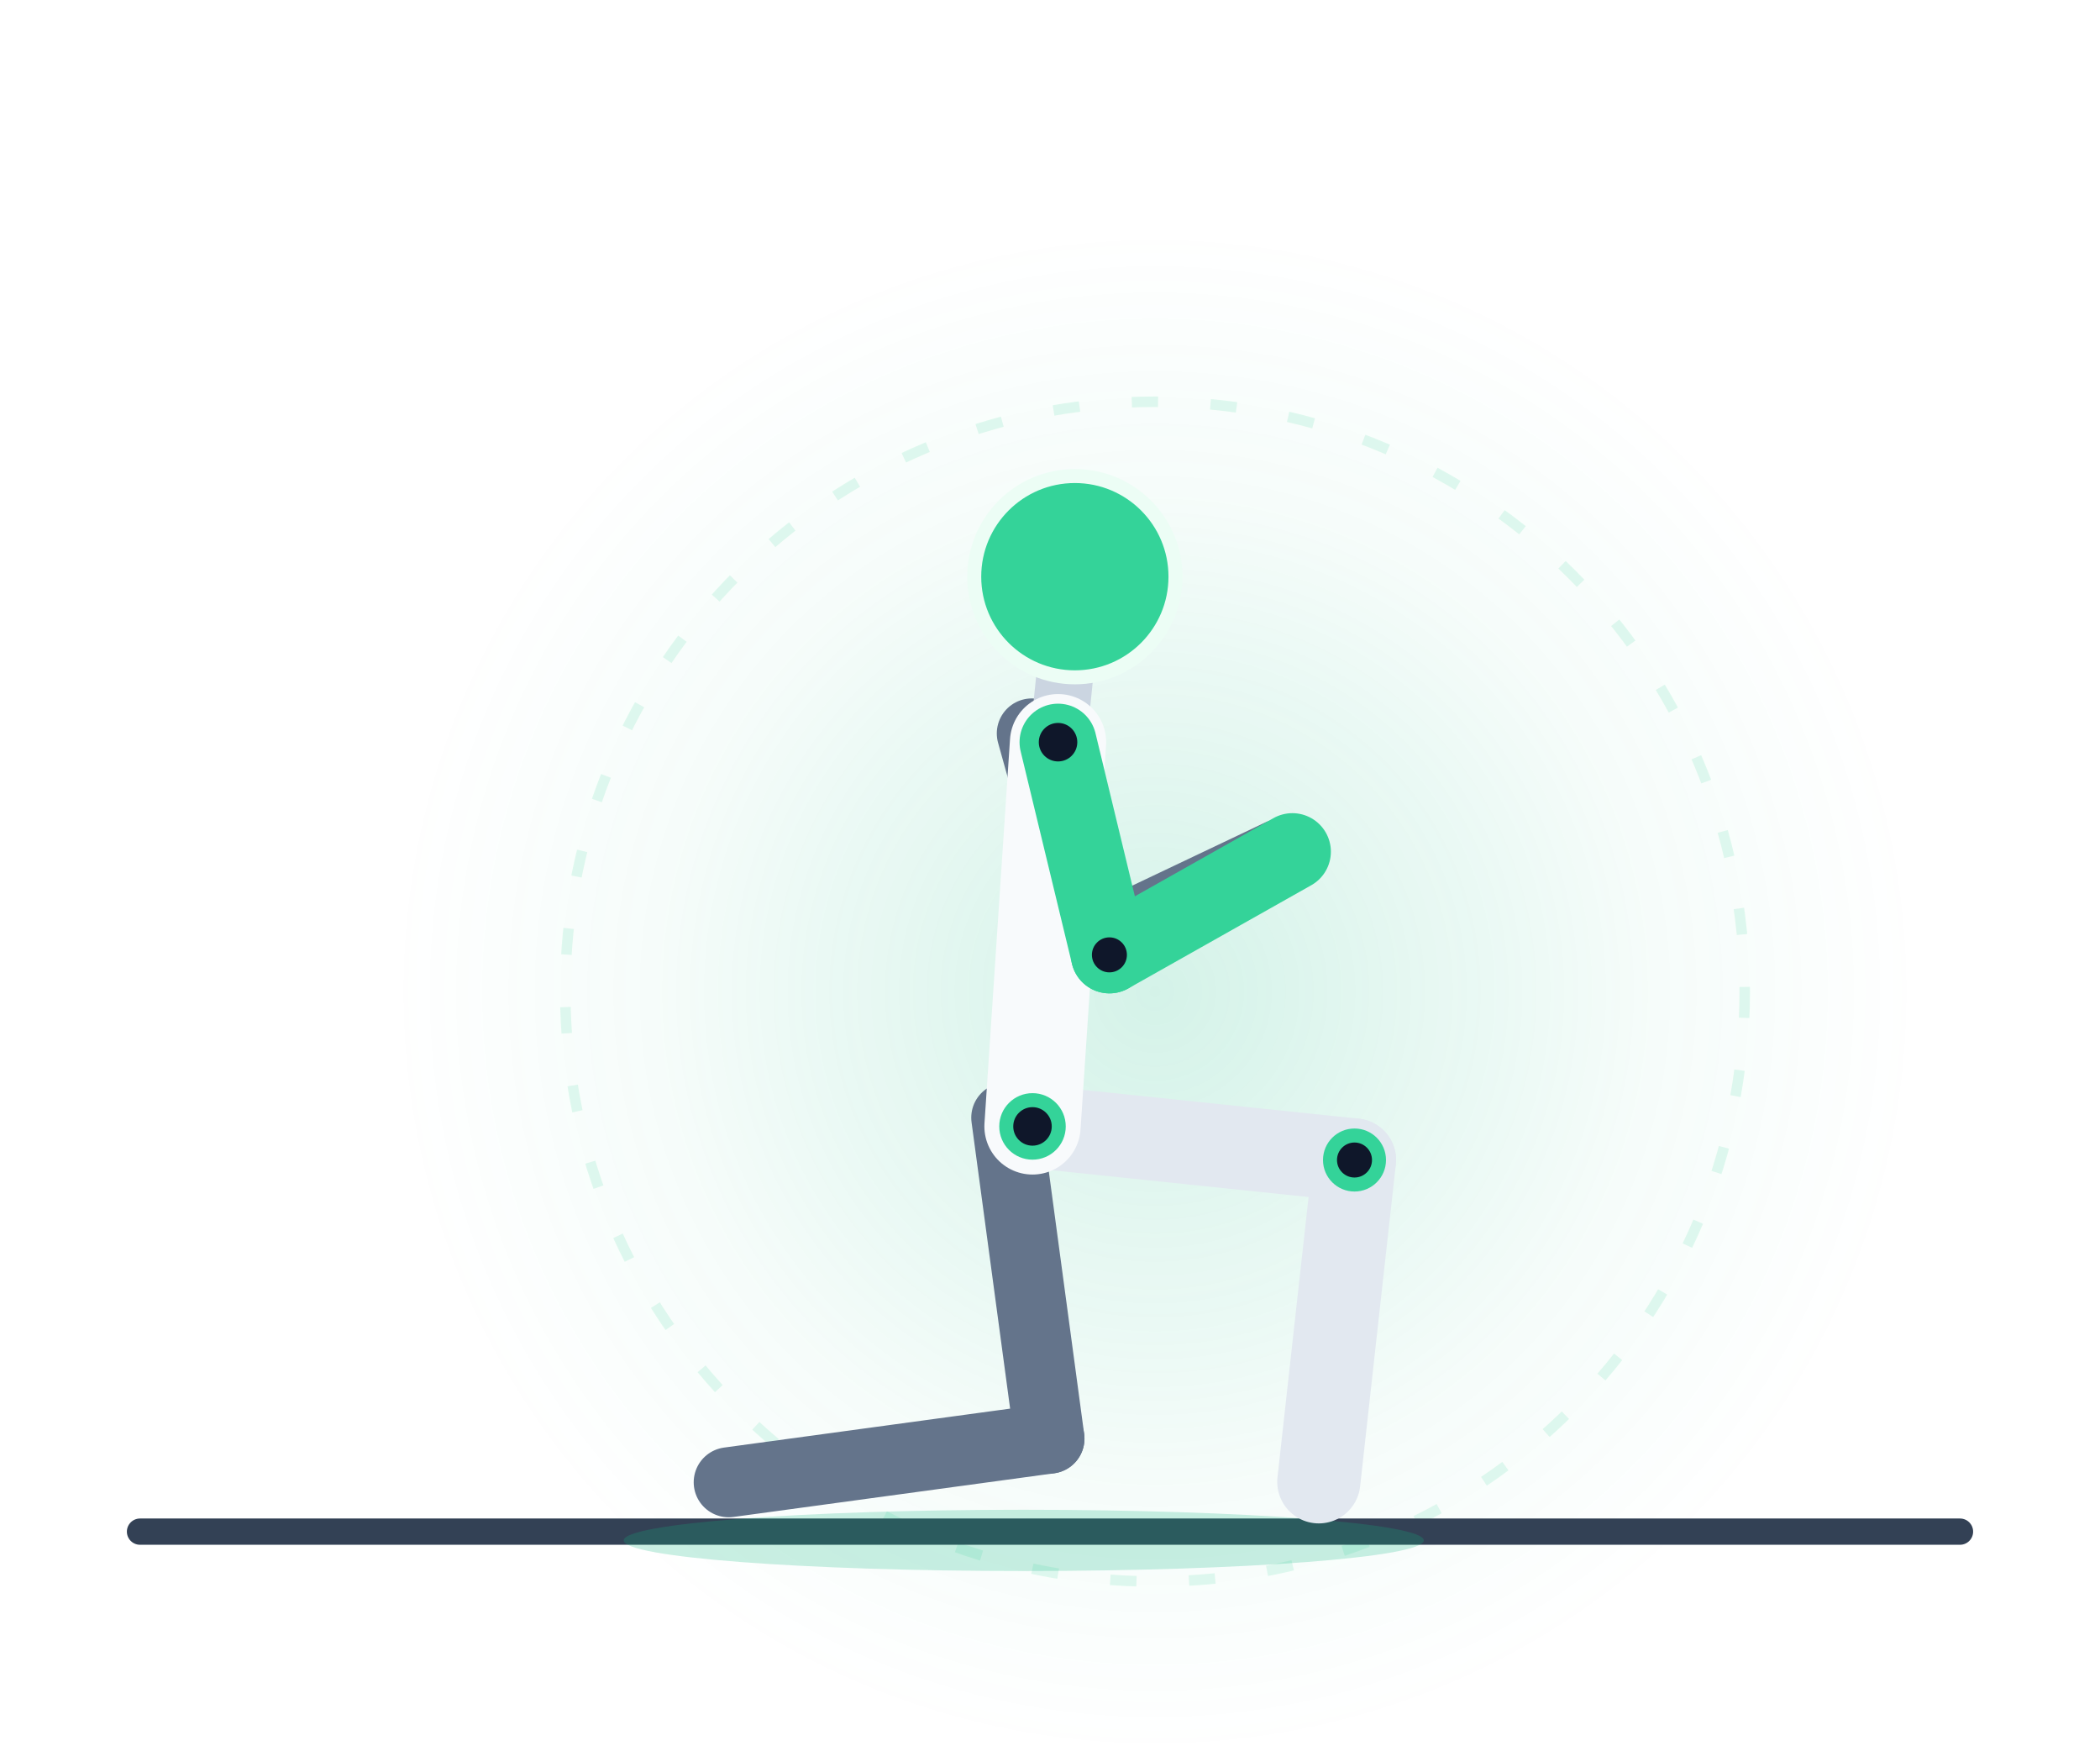
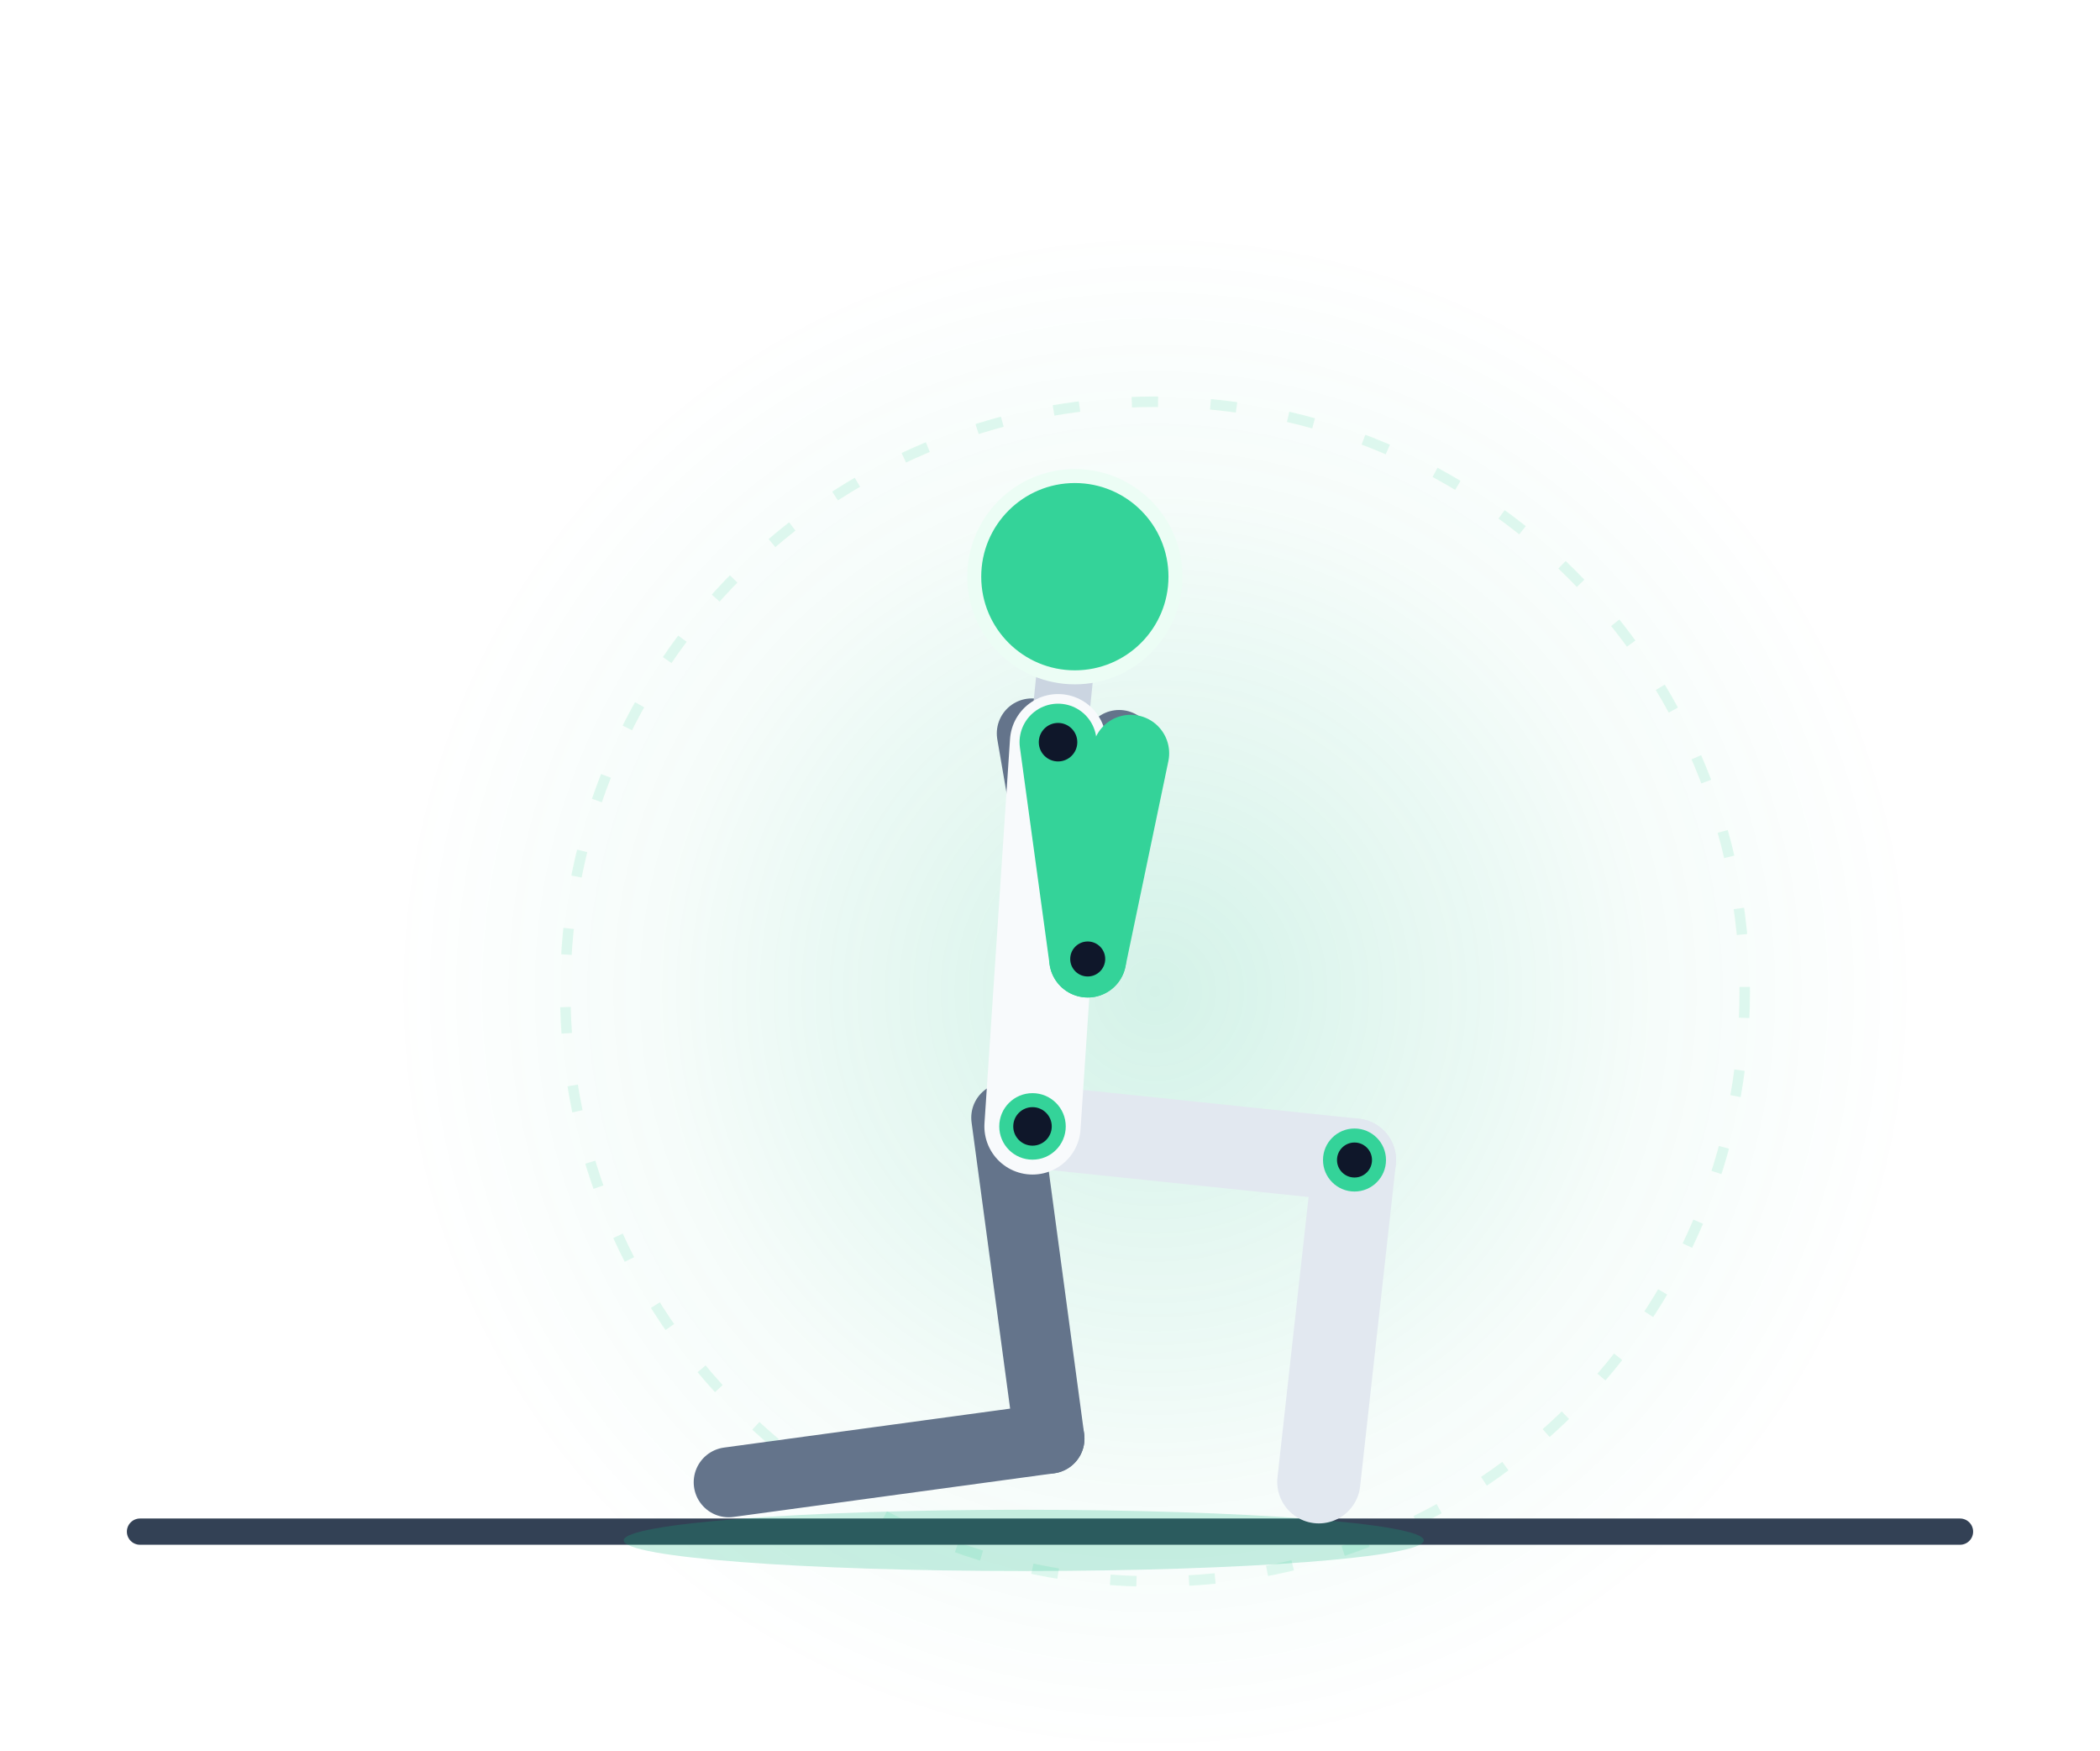
- <svg xmlns="http://www.w3.org/2000/svg" viewBox="0 0 240 200" preserveAspectRatio="xMidYMid meet" class="exercise-svg" role="img" aria-label="Lunge" data-archetype="lunge" data-tempo-mode="standard" data-hold-style="settle" data-bones="{&quot;lumbar&quot;:22.0,&quot;thoracic&quot;:22.0,&quot;neck&quot;:19.0,&quot;uarm&quot;:25.0,&quot;farm&quot;:24.0,&quot;thigh&quot;:37.0,&quot;shin&quot;:37.0,&quot;back_dx&quot;:-3.0,&quot;back_dy&quot;:-1.0}" data-pose-a="{&quot;hip_x&quot;:118.0,&quot;hip_y&quot;:108.0,&quot;lumbar&quot;:-88.0,&quot;thoracic&quot;:-88.0,&quot;neck&quot;:-86.0,&quot;uarm_f&quot;:98.0,&quot;farm_f&quot;:-42.0,&quot;uarm_b&quot;:96.0,&quot;farm_b&quot;:-38.0,&quot;thigh_f&quot;:40.89,&quot;shin_f&quot;:83.75,&quot;thigh_b&quot;:96.07,&quot;shin_b&quot;:137.06}" data-pose-b="{&quot;hip_x&quot;:118.0,&quot;hip_y&quot;:131.0,&quot;lumbar&quot;:-86.0,&quot;thoracic&quot;:-86.0,&quot;neck&quot;:-84.0,&quot;uarm_f&quot;:74.0,&quot;farm_f&quot;:-28.0,&quot;uarm_b&quot;:72.0,&quot;farm_b&quot;:-24.0,&quot;thigh_f&quot;:2.07,&quot;shin_f&quot;:97.73,&quot;thigh_b&quot;:80.8,&quot;shin_b&quot;:176.16}" data-equipment="body_only">
+ <svg xmlns="http://www.w3.org/2000/svg" viewBox="0 0 240 200" preserveAspectRatio="xMidYMid meet" class="exercise-svg" role="img" aria-label="Lunge" data-archetype="lunge" data-tempo-mode="standard" data-hold-style="settle" data-bones="{&quot;lumbar&quot;:22.0,&quot;thoracic&quot;:22.0,&quot;neck&quot;:19.0,&quot;uarm&quot;:25.0,&quot;farm&quot;:24.0,&quot;thigh&quot;:37.0,&quot;shin&quot;:37.0,&quot;back_dx&quot;:-3.0,&quot;back_dy&quot;:-1.0}" data-pose-a="{&quot;hip_x&quot;:118.0,&quot;hip_y&quot;:108.0,&quot;lumbar&quot;:-88.0,&quot;thoracic&quot;:-88.0,&quot;neck&quot;:-86.0,&quot;uarm_f&quot;:84.0,&quot;farm_f&quot;:-80.0,&quot;uarm_b&quot;:82.0,&quot;farm_b&quot;:-78.0,&quot;thigh_f&quot;:40.89,&quot;shin_f&quot;:83.75,&quot;thigh_b&quot;:96.07,&quot;shin_b&quot;:137.06}" data-pose-b="{&quot;hip_x&quot;:118.0,&quot;hip_y&quot;:131.0,&quot;lumbar&quot;:-86.0,&quot;thoracic&quot;:-86.0,&quot;neck&quot;:-84.0,&quot;uarm_f&quot;:82.0,&quot;farm_f&quot;:-78.0,&quot;uarm_b&quot;:80.0,&quot;farm_b&quot;:-76.0,&quot;thigh_f&quot;:2.07,&quot;shin_f&quot;:97.73,&quot;thigh_b&quot;:80.8,&quot;shin_b&quot;:176.16}" data-equipment="body_only">
  <defs>
    <radialGradient id="glow-lunge" cx="50%" cy="50%" r="50%">
      <stop offset="0%" stop-color="#10b981" stop-opacity="0.18" />
      <stop offset="65%" stop-color="#10b981" stop-opacity="0.04" />
      <stop offset="100%" stop-color="#10b981" stop-opacity="0" />
    </radialGradient>
  </defs>
  <circle class="js-aura" cx="132.0" cy="113.3" r="87.20" fill="url(#glow-lunge)" />
  <circle class="js-ring" cx="132.0" cy="113.3" r="67.40" fill="none" stroke="#34d399" stroke-opacity="0.14" stroke-width="1.2" stroke-dasharray="3 6" />
  <line x1="16" y1="175" x2="224" y2="175" stroke="#334155" stroke-width="3" stroke-linecap="round" />
  <ellipse class="js-shadow" cx="117.00" cy="176" rx="45.72" ry="3.5" fill="#10b981" fill-opacity="0.22" />
  <g stroke="#64748b" stroke-width="8" stroke-linecap="round">
    <line class="js-thigh-b" x1="115.00" y1="127.70" x2="119.94" y2="164.37" />
    <line class="js-shin-b" x1="119.94" y1="164.37" x2="83.28" y2="169.36" />
-     <line class="js-uarm-b" x1="117.92" y1="83.80" x2="124.64" y2="107.88" />
-     <line class="js-farm-b" x1="124.64" y1="107.88" x2="146.32" y2="97.58" />
+     <line class="js-uarm-b" x1="117.92" y1="83.80" x2="122.17" y2="108.43" />
+     <line class="js-farm-b" x1="122.17" y1="108.43" x2="127.90" y2="85.12" />
  </g>
  <g stroke="#e2e8f0" stroke-width="9.5" stroke-linecap="round">
    <line class="js-thigh-f" x1="118.00" y1="128.70" x2="154.80" y2="132.54" />
    <line class="js-shin-f" x1="154.80" y1="132.54" x2="150.72" y2="169.31" />
  </g>
  <line class="js-neck" x1="120.92" y1="84.80" x2="122.84" y2="65.89" stroke="#cbd5e1" stroke-width="6.5" stroke-linecap="round" />
  <path class="js-torso" d="M 118.00 128.70 Q 119.46 106.75 120.92 84.80" fill="none" stroke="#f8fafc" stroke-width="11" stroke-linecap="round" stroke-linejoin="round" />
  <g stroke="#34d399" stroke-width="8.8" stroke-linecap="round">
-     <line class="js-uarm-f" x1="120.92" y1="84.80" x2="126.79" y2="109.10" />
-     <line class="js-farm-f" x1="126.79" y1="109.10" x2="147.70" y2="97.31" />
+     <line class="js-uarm-f" x1="120.92" y1="84.80" x2="124.31" y2="109.57" />
+     <line class="js-farm-f" x1="124.31" y1="109.57" x2="129.22" y2="86.07" />
  </g>
  <g fill="#0f172a" stroke="#34d399" stroke-width="1.6">
    <circle class="js-j-shoulder" cx="120.92" cy="84.80" r="3" />
    <circle class="js-j-hip" cx="118.00" cy="128.70" r="3" />
    <circle class="js-j-knee" cx="154.80" cy="132.54" r="2.8" />
-     <circle class="js-j-elbow" cx="126.79" cy="109.10" r="2.8" />
+     <circle class="js-j-elbow" cx="124.31" cy="109.57" r="2.8" />
  </g>
  <circle class="js-head" cx="122.84" cy="65.89" r="11.5" fill="#34d399" stroke="#ecfdf5" stroke-width="1.6" />
</svg>
